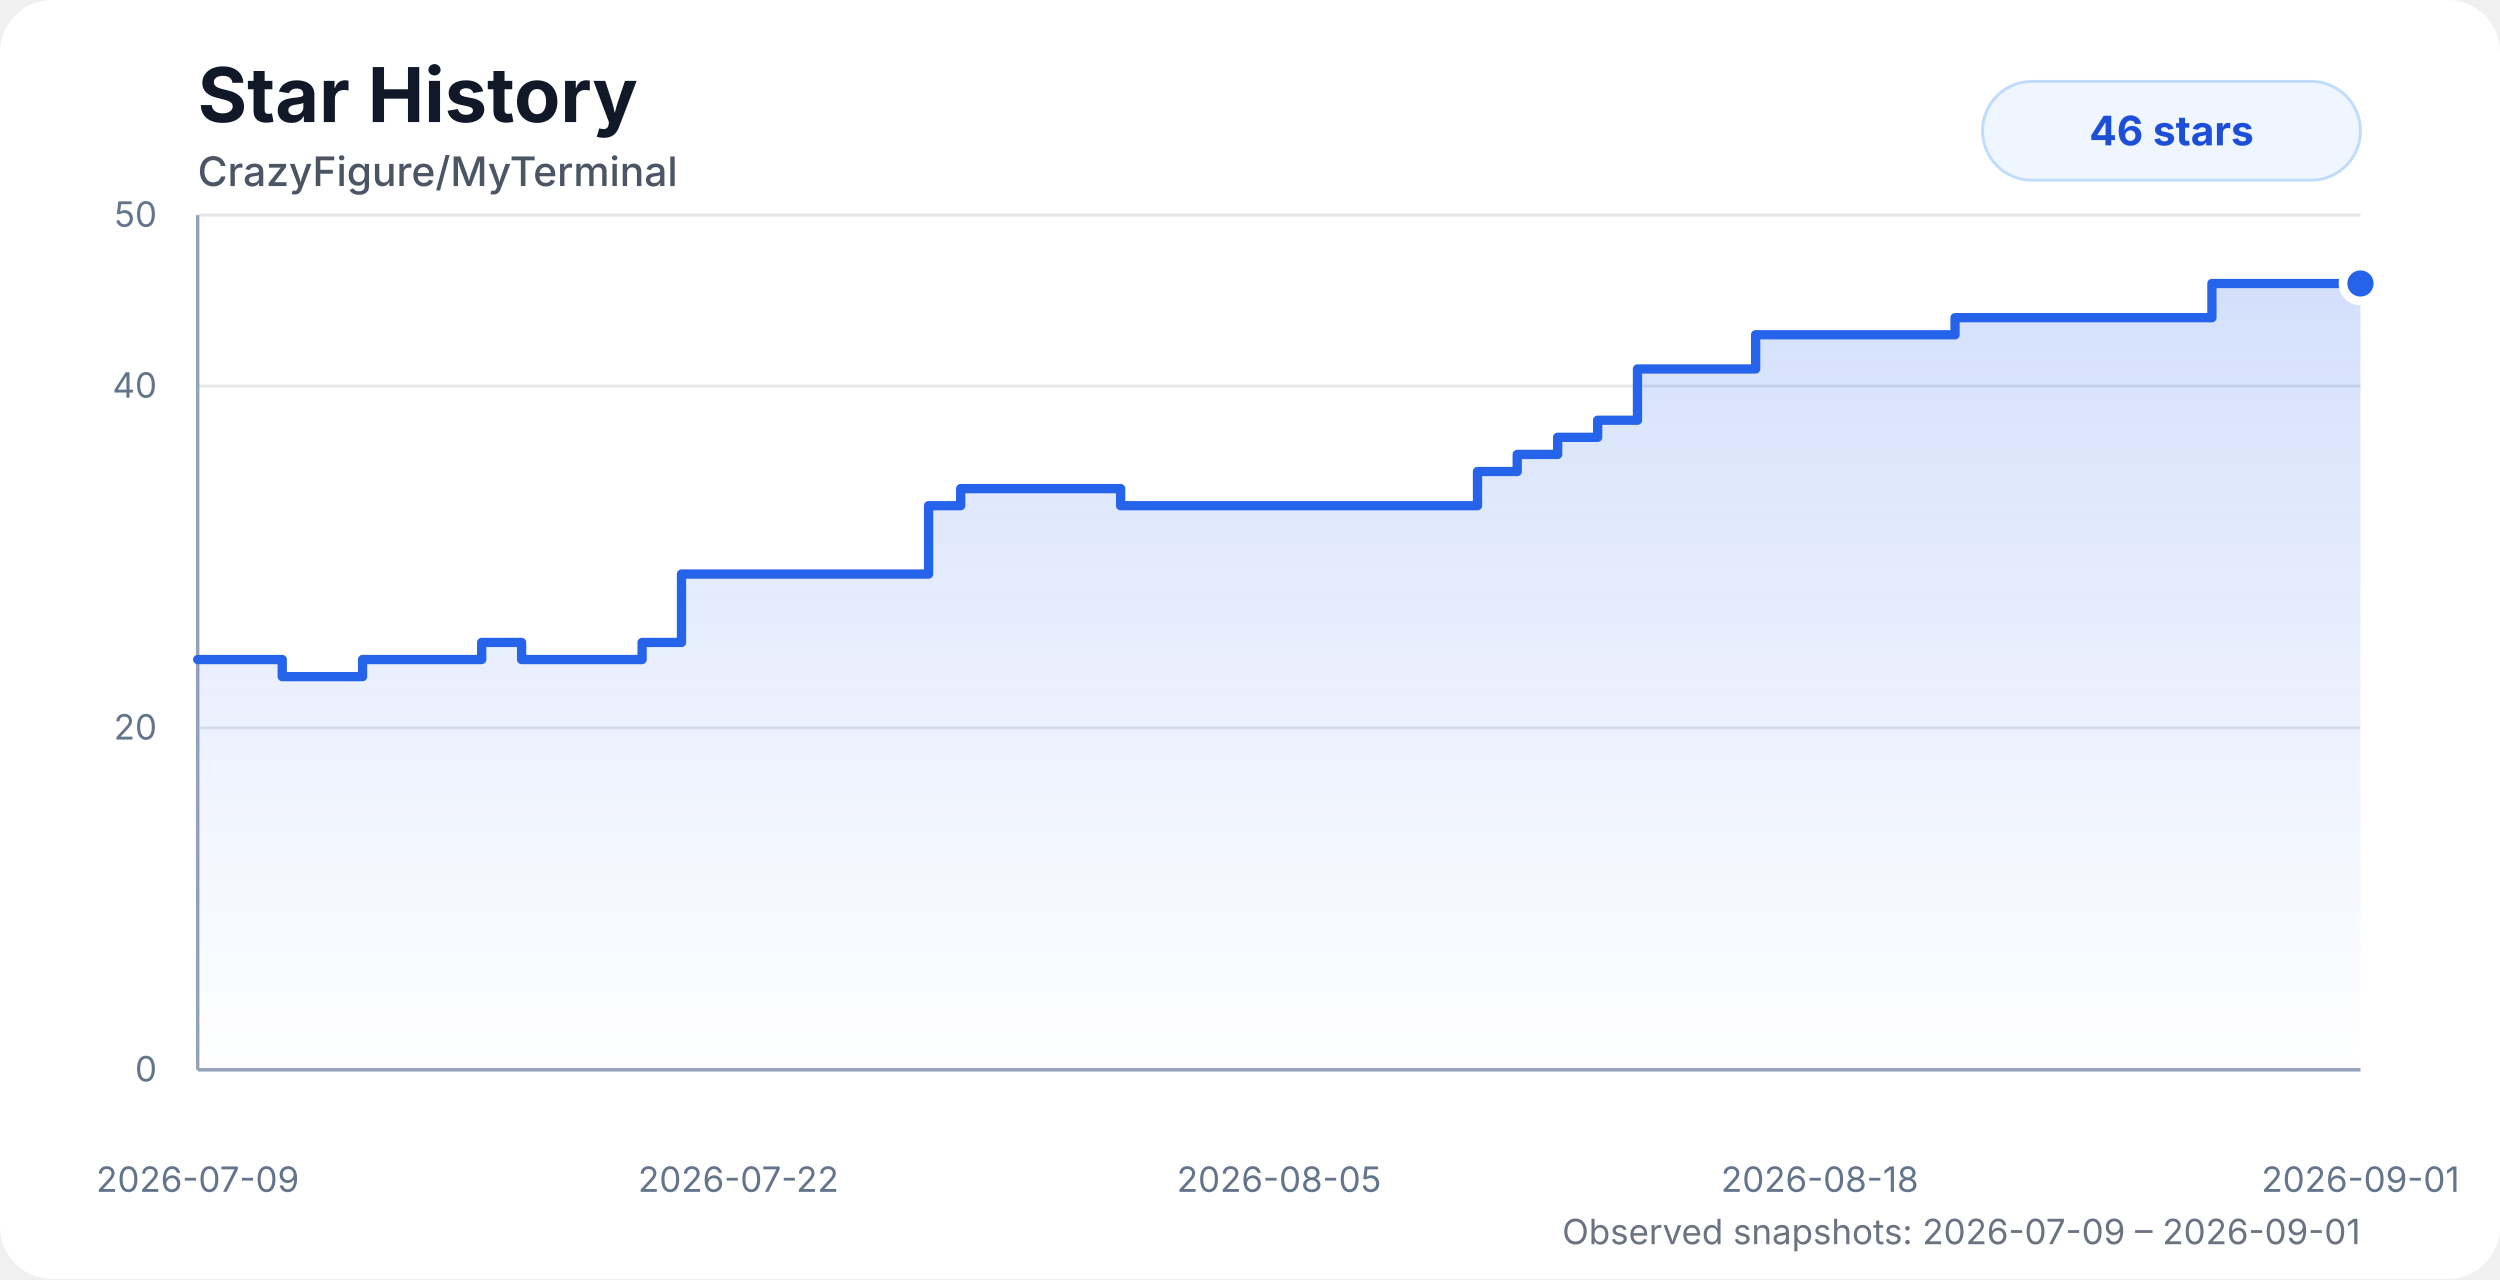
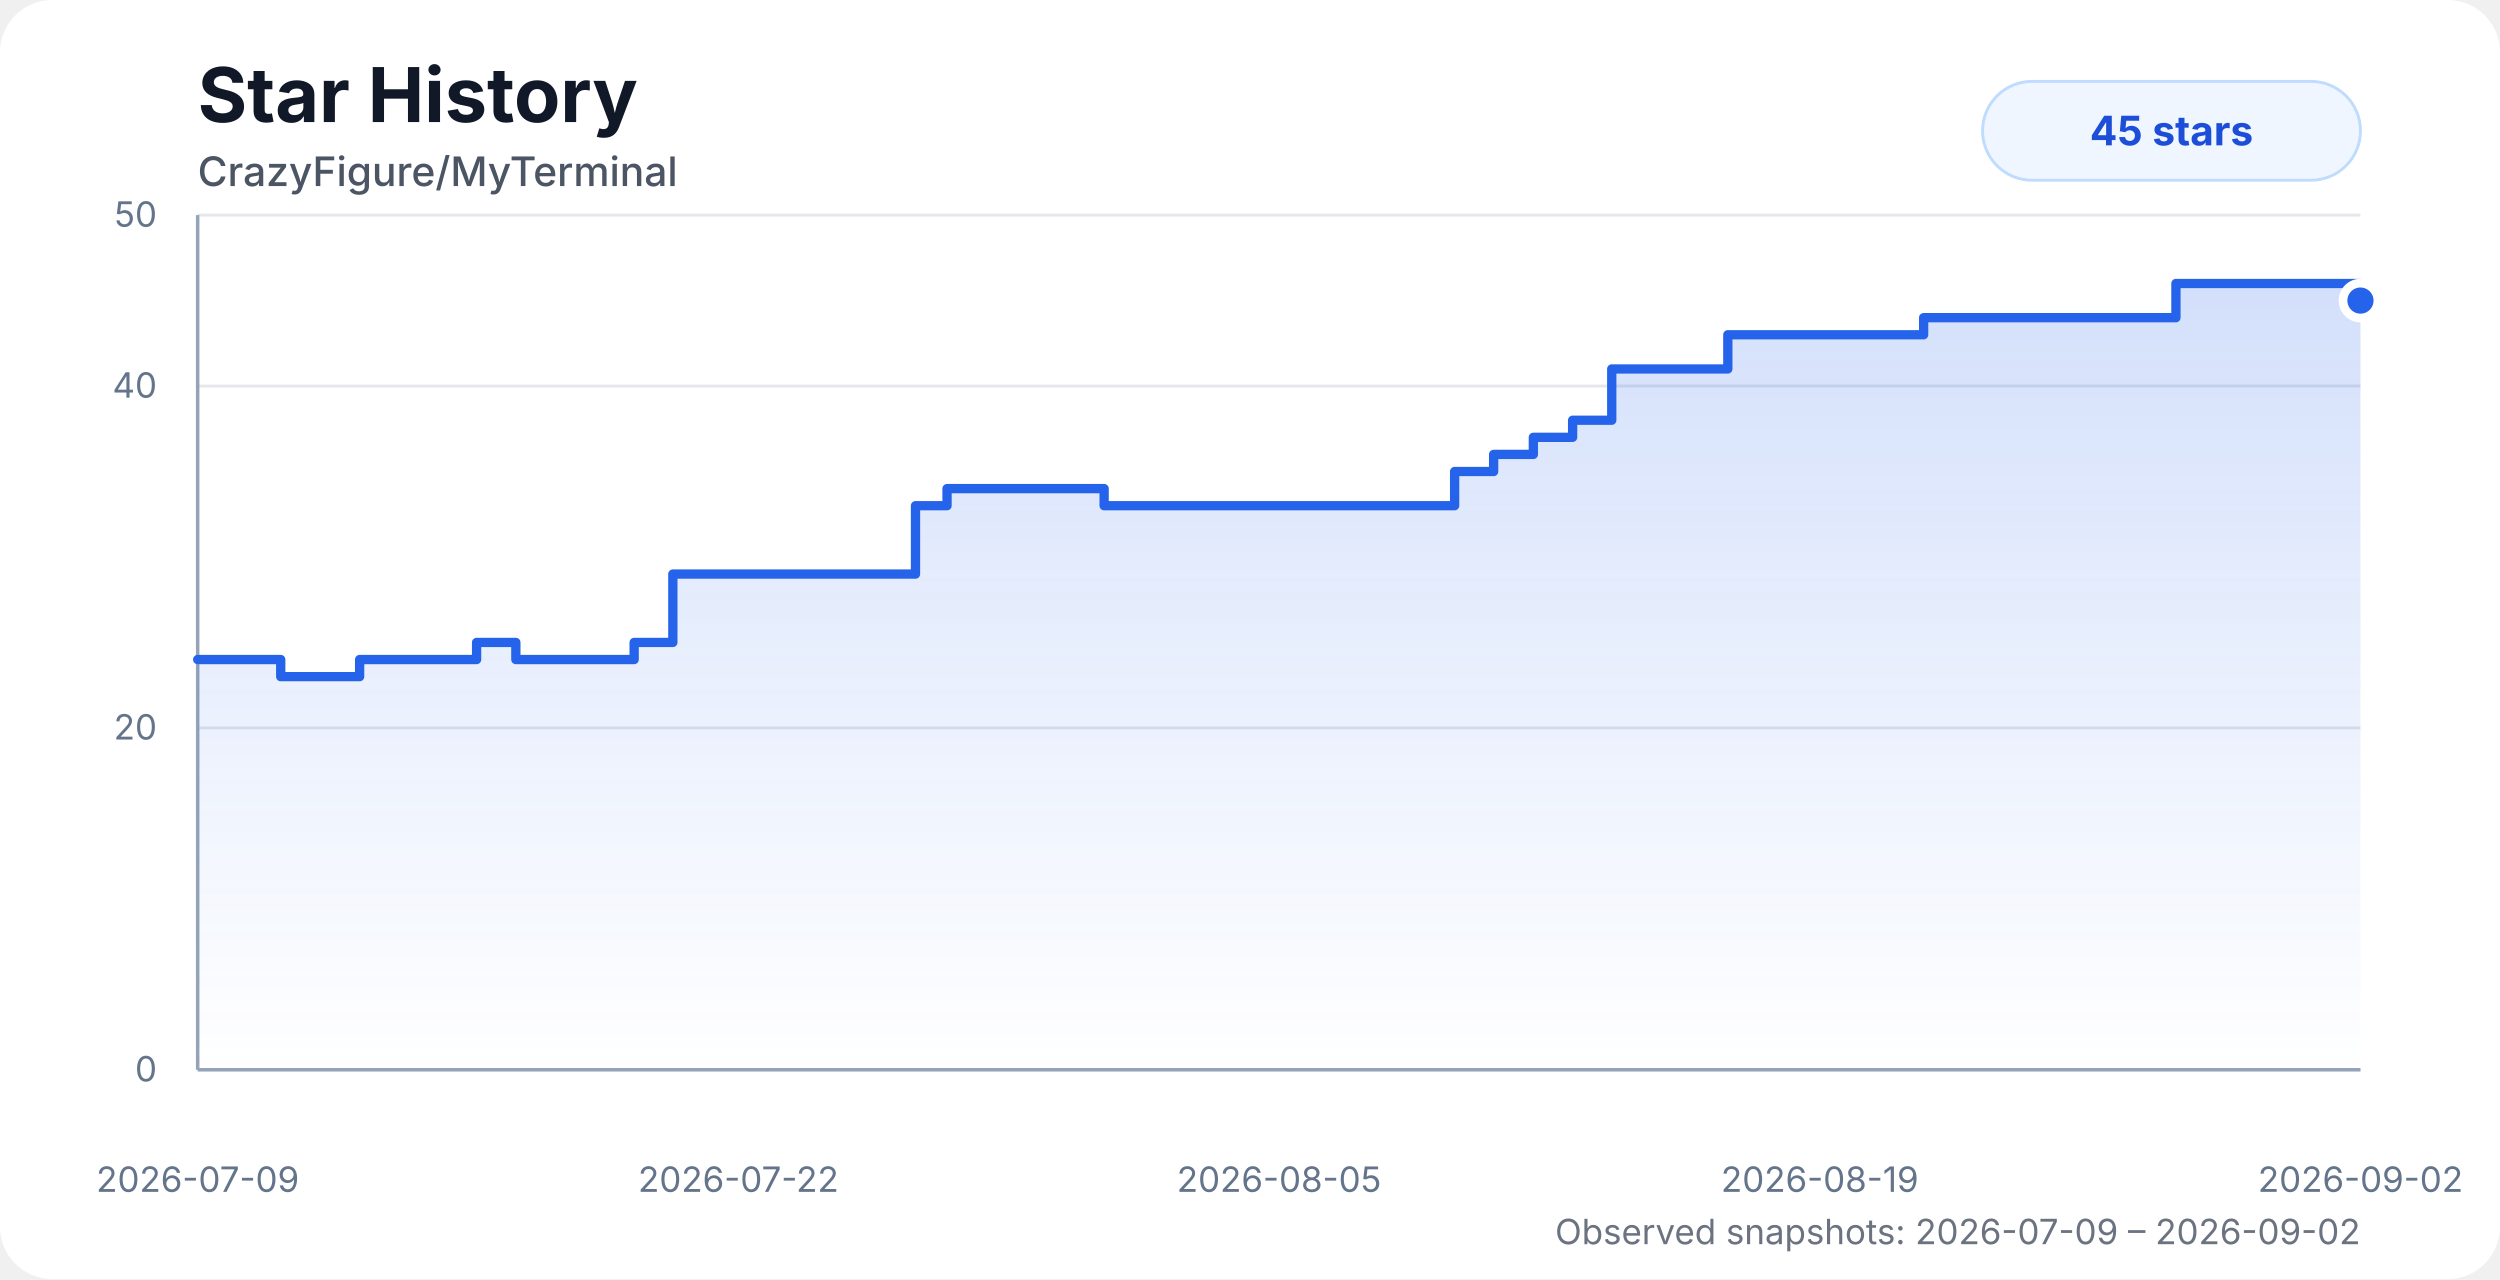
<svg xmlns="http://www.w3.org/2000/svg" width="860" height="440" viewBox="0 0 860 440" role="img" aria-labelledby="title desc">
  <style>
    .chart-bg { fill: #ffffff; }
    .title { fill: #111827; font: 700 26px system-ui, -apple-system, BlinkMacSystemFont, "Segoe UI", sans-serif; }
    .subtitle { fill: #4b5563; font: 500 14px system-ui, -apple-system, BlinkMacSystemFont, "Segoe UI", sans-serif; }
    .axis-label { fill: #64748b; font: 12px system-ui, -apple-system, BlinkMacSystemFont, "Segoe UI", sans-serif; }
    .grid { stroke: #e5e7eb; stroke-width: 1; }
    .axis { stroke: #94a3b8; stroke-width: 1.2; }
    .area { fill: url(#starGradient); opacity: 0.28; }
    .line { fill: none; stroke: #2563eb; stroke-width: 3.2; stroke-linecap: round; stroke-linejoin: round; }
    .dot { fill: #2563eb; stroke: #ffffff; stroke-width: 3; }
    .badge { fill: #eff6ff; stroke: #bfdbfe; }
    .badge-text { fill: #1d4ed8; font: 700 14px system-ui, -apple-system, BlinkMacSystemFont, "Segoe UI", sans-serif; }
    .status { fill: #6b7280; font: 12px system-ui, -apple-system, BlinkMacSystemFont, "Segoe UI", sans-serif; }
    @media (prefers-color-scheme: dark) {
      .chart-bg { fill: #0d1117; }
      .title { fill: #f8fafc; }
      .subtitle { fill: #cbd5e1; }
      .axis-label { fill: #94a3b8; }
      .grid { stroke: #1f2937; }
      .axis { stroke: #475569; }
      .dot { stroke: #0d1117; }
      .badge { fill: #172554; stroke: #1d4ed8; }
      .badge-text { fill: #bfdbfe; }
      .status { fill: #94a3b8; }
    }
  </style>
  <defs>
    <linearGradient id="starGradient" x1="0" x2="0" y1="0" y2="1">
      <stop offset="0%" stop-color="#2563eb" stop-opacity="0.72" />
      <stop offset="100%" stop-color="#2563eb" stop-opacity="0" />
    </linearGradient>
  </defs>
  <rect class="chart-bg" width="860" height="440" rx="18" />
  <text class="title" x="68" y="42">Star History</text>
  <text class="subtitle" x="68" y="64">CrazyFigure/MyTerminal</text>
  <g>
    <line class="grid" x1="68" y1="368" x2="812" y2="368" />
    <line class="grid" x1="68" y1="250.4" x2="812" y2="250.4" />
    <line class="grid" x1="68" y1="132.8" x2="812" y2="132.8" />
    <line class="grid" x1="68" y1="74" x2="812" y2="74" />
    <line class="axis" x1="68" y1="74" x2="68" y2="368" />
    <line class="axis" x1="68" y1="368" x2="812" y2="368" />
    <text class="axis-label" x="54" y="372" text-anchor="end">0</text>
    <text class="axis-label" x="54" y="254.4" text-anchor="end">20</text>
    <text class="axis-label" x="54" y="136.8" text-anchor="end">40</text>
    <text class="axis-label" x="54" y="78" text-anchor="end">50</text>
    <text class="axis-label" x="68" y="410" text-anchor="middle">2026-07-09</text>
    <text class="axis-label" x="254" y="410" text-anchor="middle">2026-07-22</text>
    <text class="axis-label" x="440" y="410" text-anchor="middle">2026-08-05</text>
-     <text class="axis-label" x="626" y="410" text-anchor="middle">2026-08-18</text>
-     <text class="axis-label" x="812" y="410" text-anchor="middle">2026-09-01</text>
+     <text class="axis-label" x="626" y="410" text-anchor="middle">2026-08-19</text>
+     <text class="axis-label" x="812" y="410" text-anchor="middle">2026-09-02</text>
  </g>
-   <path class="area" d="M 68 226.88 H 83.74 V 226.88 H 97.09 V 232.76 H 124.72 V 226.88 H 165.7 V 221 H 179.44 V 226.88 H 220.88 V 221 H 234.43 V 197.48 H 248.16 V 197.48 H 319.43 V 173.96 H 330.47 V 168.08 H 385.5 V 173.96 H 426.61 V 173.96 H 440.32 V 173.96 H 454.05 V 173.96 H 467.5 V 173.96 H 480.63 V 173.96 H 494.43 V 173.96 H 508.26 V 162.2 H 521.92 V 156.32 H 535.83 V 150.44 H 549.59 V 144.56 H 563.29 V 126.92 H 576.41 V 126.92 H 590.22 V 126.92 H 603.94 V 115.16 H 617.62 V 115.16 H 631.38 V 115.16 H 645.09 V 115.16 H 658.88 V 115.16 H 672.53 V 109.28 H 686.35 V 109.28 H 700.07 V 109.28 H 713.75 V 109.28 H 727.55 V 109.28 H 746.18 V 109.28 H 760.9 V 97.52 H 771.74 V 97.52 H 784.85 V 97.52 H 798.72 V 97.52 H 812 V 97.52 L 812 368 L 68 368 Z" />
-   <path class="line" d="M 68 226.88 H 83.74 V 226.88 H 97.09 V 232.76 H 124.72 V 226.88 H 165.7 V 221 H 179.44 V 226.88 H 220.88 V 221 H 234.43 V 197.48 H 248.16 V 197.48 H 319.43 V 173.96 H 330.47 V 168.08 H 385.5 V 173.96 H 426.61 V 173.96 H 440.32 V 173.96 H 454.05 V 173.96 H 467.5 V 173.96 H 480.63 V 173.96 H 494.43 V 173.96 H 508.26 V 162.2 H 521.92 V 156.32 H 535.83 V 150.44 H 549.59 V 144.56 H 563.29 V 126.92 H 576.41 V 126.92 H 590.22 V 126.92 H 603.94 V 115.16 H 617.62 V 115.16 H 631.38 V 115.16 H 645.09 V 115.16 H 658.88 V 115.16 H 672.53 V 109.28 H 686.35 V 109.28 H 700.07 V 109.28 H 713.75 V 109.28 H 727.55 V 109.28 H 746.18 V 109.28 H 760.9 V 97.52 H 771.74 V 97.52 H 784.85 V 97.52 H 798.72 V 97.52 H 812 V 97.52" />
-   <circle class="dot" cx="812" cy="97.52" r="6" />
+   <path class="area" d="M 68 226.88 H 83.46 V 226.88 H 96.57 V 232.76 H 123.71 V 226.88 H 163.95 V 221 H 177.45 V 226.88 H 218.15 V 221 H 231.46 V 197.48 H 244.95 V 197.48 H 314.93 V 173.96 H 325.78 V 168.08 H 379.82 V 173.96 H 420.2 V 173.96 H 433.67 V 173.96 H 447.15 V 173.96 H 460.36 V 173.96 H 473.26 V 173.96 H 486.82 V 173.96 H 500.39 V 162.2 H 513.81 V 156.32 H 527.47 V 150.44 H 540.98 V 144.56 H 554.44 V 126.92 H 567.32 V 126.92 H 580.89 V 126.92 H 594.37 V 115.16 H 607.8 V 115.16 H 621.31 V 115.16 H 634.78 V 115.16 H 648.32 V 115.16 H 661.73 V 109.28 H 675.3 V 109.28 H 688.78 V 109.28 H 702.21 V 109.28 H 715.77 V 109.28 H 734.06 V 109.28 H 748.52 V 97.52 H 759.16 V 97.52 H 772.04 V 97.52 H 785.67 V 97.52 H 798.71 V 97.52 H 812 V 103.4 L 812 368 L 68 368 Z" />
+   <path class="line" d="M 68 226.88 H 83.46 V 226.88 H 96.57 V 232.76 H 123.71 V 226.88 H 163.95 V 221 H 177.45 V 226.88 H 218.15 V 221 H 231.46 V 197.48 H 244.95 V 197.48 H 314.93 V 173.96 H 325.78 V 168.08 H 379.82 V 173.96 H 420.2 V 173.96 H 433.67 V 173.96 H 447.15 V 173.96 H 460.36 V 173.96 H 473.26 V 173.96 H 486.82 V 173.96 H 500.39 V 162.2 H 513.81 V 156.32 H 527.47 V 150.44 H 540.98 V 144.56 H 554.44 V 126.92 H 567.32 V 126.92 H 580.89 V 126.92 H 594.37 V 115.16 H 607.8 V 115.16 H 621.31 V 115.16 H 634.78 V 115.16 H 648.32 V 115.16 H 661.73 V 109.28 H 675.3 V 109.28 H 688.78 V 109.28 H 702.21 V 109.28 H 715.77 V 109.28 H 734.06 V 109.28 H 748.52 V 97.52 H 759.16 V 97.52 H 772.04 V 97.52 H 785.67 V 97.52 H 798.71 V 97.52 H 812 V 103.4" />
+   <circle class="dot" cx="812" cy="103.4" r="6" />
  <rect class="badge" x="682" y="28" width="130" height="34" rx="17" />
-   <text class="badge-text" x="747" y="50" text-anchor="middle">46 stars</text>
-   <text class="status" x="812" y="428" text-anchor="end">Observed snapshots: 2026-07-09 – 2026-09-01</text>
+   <text class="badge-text" x="747" y="50" text-anchor="middle">45 stars</text>
+   <text class="status" x="812" y="428" text-anchor="end">Observed snapshots: 2026-07-09 – 2026-09-02</text>
</svg>
